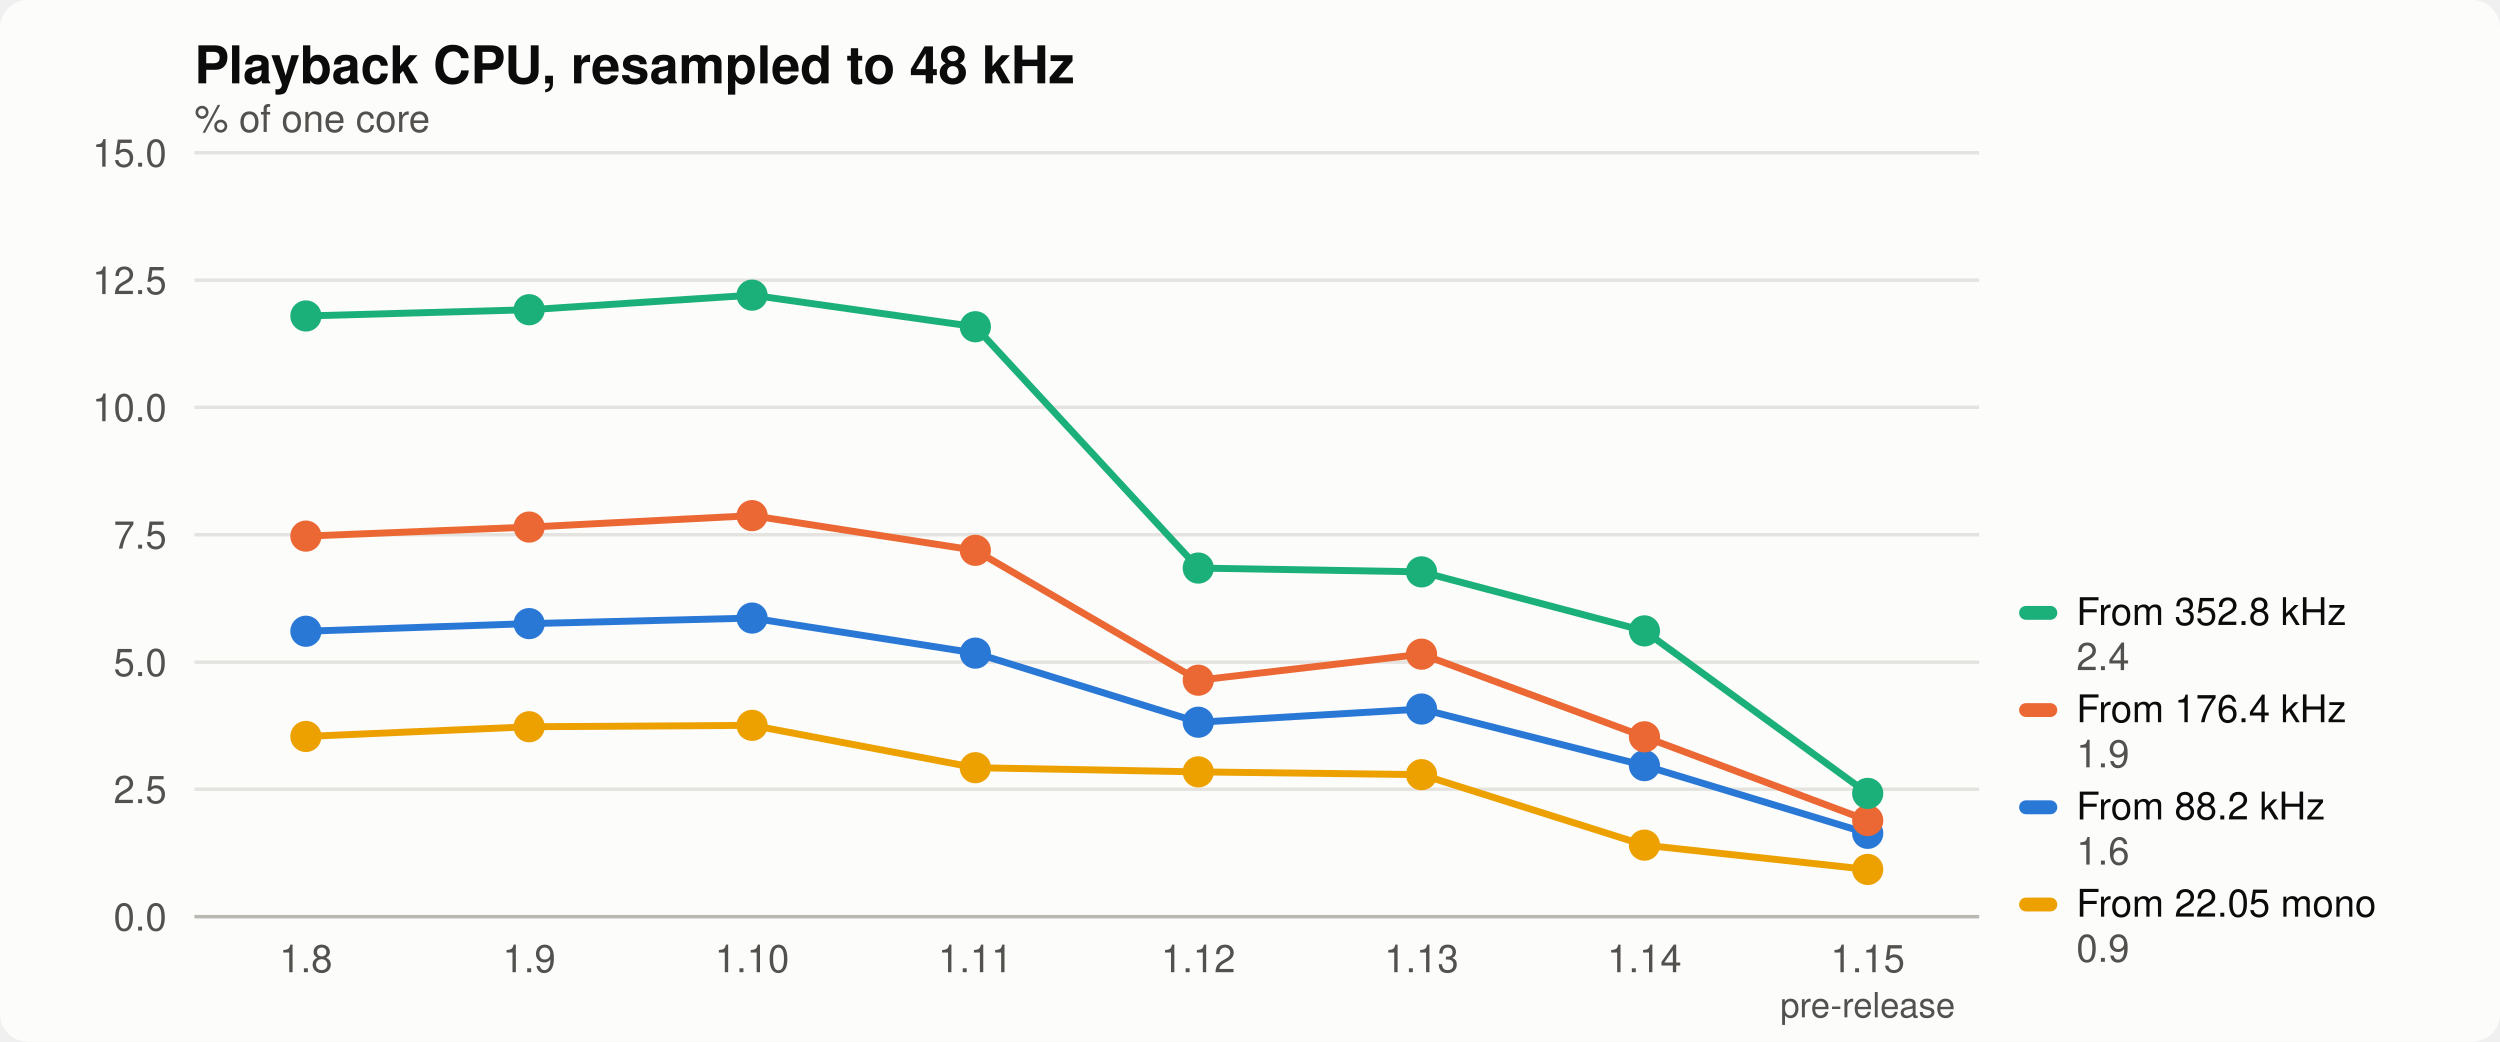
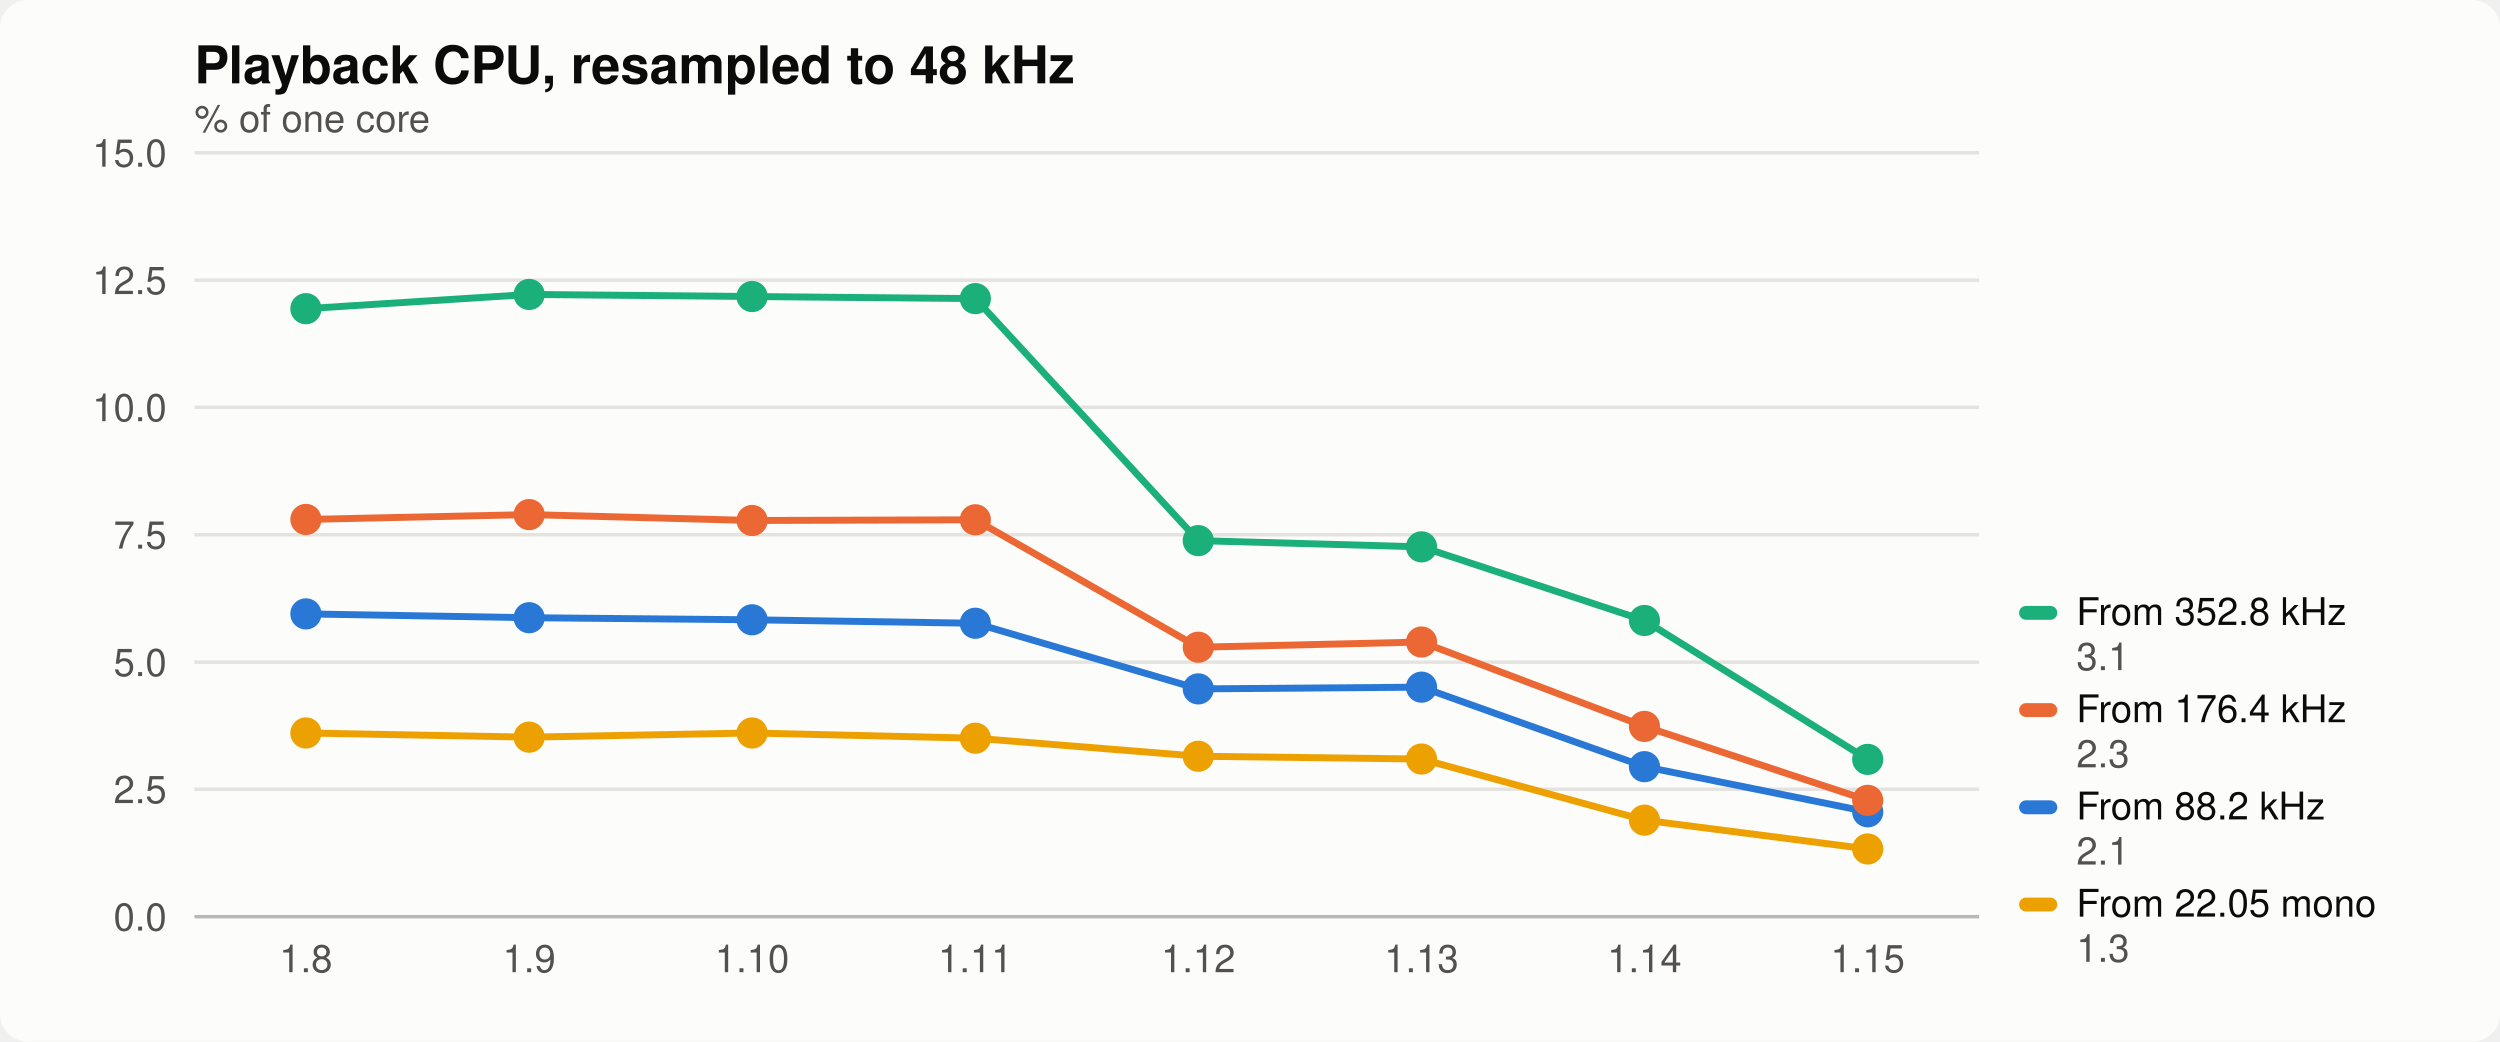
<svg xmlns="http://www.w3.org/2000/svg" viewBox="0 0 720 300" width="720" height="300" font-family="-apple-system,BlinkMacSystemFont,Segoe UI,Helvetica,Arial,sans-serif" role="img" aria-label="Playback CPU, resampled to 48 kHz">
  <style>.bg{fill:#fcfcfb}.t{fill:#0b0b0b}.m{fill:#52514e}.g{stroke:#e4e3df}.a{stroke:#b9b8b2}.s0{stroke:#2a78d6;fill:#2a78d6}.s1{stroke:#eb6834;fill:#eb6834}.s2{stroke:#1baf7a;fill:#1baf7a}.s3{stroke:#eda100;fill:#eda100}@media (prefers-color-scheme:dark){.bg{fill:#1a1a19}.t{fill:#ffffff}.m{fill:#c3c2b7}.g{stroke:#2f2f2d}.a{stroke:#555550}.s0{stroke:#3987e5;fill:#3987e5}.s1{stroke:#d95926;fill:#d95926}.s2{stroke:#199e70;fill:#199e70}.s3{stroke:#c98500;fill:#c98500}}.l{fill:none;stroke-width:2;stroke-linejoin:round;stroke-linecap:round}</style>
  <rect class="bg" width="720" height="300" rx="8" />
  <text class="t" x="56" y="24" font-size="15" font-weight="600">Playback CPU, resampled to 48 kHz</text>
  <text class="m" x="56" y="38" font-size="11">% of one core</text>
  <line class="a" x1="56" x2="570" y1="264.0" y2="264.0" />
  <text class="m" x="48" y="268.0" font-size="11" text-anchor="end">0.0</text>
  <line class="g" x1="56" x2="570" y1="227.3" y2="227.3" />
  <text class="m" x="48" y="231.3" font-size="11" text-anchor="end">2.5</text>
  <line class="g" x1="56" x2="570" y1="190.7" y2="190.7" />
  <text class="m" x="48" y="194.7" font-size="11" text-anchor="end">5.0</text>
  <line class="g" x1="56" x2="570" y1="154.0" y2="154.0" />
  <text class="m" x="48" y="158.0" font-size="11" text-anchor="end">7.5</text>
  <line class="g" x1="56" x2="570" y1="117.3" y2="117.3" />
  <text class="m" x="48" y="121.3" font-size="11" text-anchor="end">10.0</text>
  <line class="g" x1="56" x2="570" y1="80.7" y2="80.7" />
  <text class="m" x="48" y="84.7" font-size="11" text-anchor="end">12.5</text>
  <line class="g" x1="56" x2="570" y1="44.0" y2="44.0" />
  <text class="m" x="48" y="48.0" font-size="11" text-anchor="end">15.0</text>
  <text class="m" x="88.1" y="280" font-size="11" text-anchor="middle">1.8</text>
  <text class="m" x="152.4" y="280" font-size="11" text-anchor="middle">1.9</text>
  <text class="m" x="216.6" y="280" font-size="11" text-anchor="middle">1.10</text>
  <text class="m" x="280.9" y="280" font-size="11" text-anchor="middle">1.11</text>
  <text class="m" x="345.1" y="280" font-size="11" text-anchor="middle">1.12</text>
  <text class="m" x="409.4" y="280" font-size="11" text-anchor="middle">1.13</text>
  <text class="m" x="473.6" y="280" font-size="11" text-anchor="middle">1.14</text>
  <text class="m" x="537.9" y="280" font-size="11" text-anchor="middle">1.15</text>
-   <text class="m" x="537.9" y="293" font-size="10" text-anchor="middle">pre-release</text>
-   <path class="l s0" d="M88.1,181.8 L152.4,179.6 L216.6,178.0 L280.9,188.1 L345.1,208.0 L409.4,204.2 L473.6,220.5 L537.9,240.0" />
-   <circle class="s0" cx="88.1" cy="181.8" r="4" stroke="none" />
-   <circle class="s0" cx="152.4" cy="179.6" r="4" stroke="none" />
-   <circle class="s0" cx="216.6" cy="178.0" r="4" stroke="none" />
-   <circle class="s0" cx="280.9" cy="188.1" r="4" stroke="none" />
-   <circle class="s0" cx="345.1" cy="208.0" r="4" stroke="none" />
-   <circle class="s0" cx="409.4" cy="204.2" r="4" stroke="none" />
-   <circle class="s0" cx="473.6" cy="220.5" r="4" stroke="none" />
-   <circle class="s0" cx="537.9" cy="240.0" r="4" stroke="none" />
-   <path class="l s1" d="M88.1,154.4 L152.4,151.8 L216.6,148.5 L280.9,158.5 L345.1,195.9 L409.4,188.4 L473.6,212.2 L537.9,236.3" />
-   <circle class="s1" cx="88.1" cy="154.4" r="4" stroke="none" />
-   <circle class="s1" cx="152.4" cy="151.8" r="4" stroke="none" />
-   <circle class="s1" cx="216.6" cy="148.5" r="4" stroke="none" />
-   <circle class="s1" cx="280.9" cy="158.5" r="4" stroke="none" />
-   <circle class="s1" cx="345.1" cy="195.9" r="4" stroke="none" />
-   <circle class="s1" cx="409.4" cy="188.4" r="4" stroke="none" />
-   <circle class="s1" cx="473.6" cy="212.2" r="4" stroke="none" />
-   <circle class="s1" cx="537.9" cy="236.3" r="4" stroke="none" />
-   <path class="l s2" d="M88.1,91.0 L152.4,89.2 L216.6,85.0 L280.9,94.1 L345.1,163.6 L409.4,164.7 L473.6,181.7 L537.9,228.5" />
-   <circle class="s2" cx="88.1" cy="91.0" r="4" stroke="none" />
-   <circle class="s2" cx="152.4" cy="89.2" r="4" stroke="none" />
-   <circle class="s2" cx="216.6" cy="85.0" r="4" stroke="none" />
-   <circle class="s2" cx="280.9" cy="94.1" r="4" stroke="none" />
-   <circle class="s2" cx="345.1" cy="163.6" r="4" stroke="none" />
-   <circle class="s2" cx="409.4" cy="164.7" r="4" stroke="none" />
-   <circle class="s2" cx="473.6" cy="181.7" r="4" stroke="none" />
-   <circle class="s2" cx="537.9" cy="228.5" r="4" stroke="none" />
-   <path class="l s3" d="M88.1,212.1 L152.4,209.3 L216.6,208.9 L280.9,221.1 L345.1,222.3 L409.4,223.1 L473.6,243.4 L537.9,250.4" />
-   <circle class="s3" cx="88.1" cy="212.1" r="4" stroke="none" />
-   <circle class="s3" cx="152.4" cy="209.3" r="4" stroke="none" />
-   <circle class="s3" cx="216.6" cy="208.9" r="4" stroke="none" />
-   <circle class="s3" cx="280.9" cy="221.1" r="4" stroke="none" />
-   <circle class="s3" cx="345.1" cy="222.3" r="4" stroke="none" />
-   <circle class="s3" cx="409.4" cy="223.1" r="4" stroke="none" />
-   <circle class="s3" cx="473.6" cy="243.4" r="4" stroke="none" />
-   <circle class="s3" cx="537.9" cy="250.4" r="4" stroke="none" />
+   <path class="l s0" d="M88.1,176.8 L152.4,177.9 L216.6,178.5 L280.9,179.5 L345.1,198.4 L409.4,197.9 L473.6,220.8 L537.9,233.8" />
+   <circle class="s0" cx="88.1" cy="176.8" r="4" stroke="none" />
+   <circle class="s0" cx="152.4" cy="177.9" r="4" stroke="none" />
+   <circle class="s0" cx="216.6" cy="178.5" r="4" stroke="none" />
+   <circle class="s0" cx="280.9" cy="179.5" r="4" stroke="none" />
+   <circle class="s0" cx="345.1" cy="198.4" r="4" stroke="none" />
+   <circle class="s0" cx="409.4" cy="197.9" r="4" stroke="none" />
+   <circle class="s0" cx="473.6" cy="220.8" r="4" stroke="none" />
+   <circle class="s0" cx="537.9" cy="233.8" r="4" stroke="none" />
+   <path class="l s1" d="M88.1,149.6 L152.4,148.2 L216.6,149.9 L280.9,149.7 L345.1,186.4 L409.4,184.9 L473.6,209.2 L537.9,230.5" />
+   <circle class="s1" cx="88.1" cy="149.6" r="4" stroke="none" />
+   <circle class="s1" cx="152.4" cy="148.2" r="4" stroke="none" />
+   <circle class="s1" cx="216.6" cy="149.9" r="4" stroke="none" />
+   <circle class="s1" cx="280.9" cy="149.7" r="4" stroke="none" />
+   <circle class="s1" cx="345.1" cy="186.4" r="4" stroke="none" />
+   <circle class="s1" cx="409.4" cy="184.9" r="4" stroke="none" />
+   <circle class="s1" cx="473.6" cy="209.2" r="4" stroke="none" />
+   <circle class="s1" cx="537.9" cy="230.5" r="4" stroke="none" />
+   <path class="l s2" d="M88.1,88.9 L152.4,84.8 L216.6,85.4 L280.9,86.0 L345.1,155.7 L409.4,157.5 L473.6,178.7 L537.9,218.7" />
+   <circle class="s2" cx="88.1" cy="88.9" r="4" stroke="none" />
+   <circle class="s2" cx="152.4" cy="84.8" r="4" stroke="none" />
+   <circle class="s2" cx="216.6" cy="85.4" r="4" stroke="none" />
+   <circle class="s2" cx="280.9" cy="86.0" r="4" stroke="none" />
+   <circle class="s2" cx="345.1" cy="155.7" r="4" stroke="none" />
+   <circle class="s2" cx="409.4" cy="157.5" r="4" stroke="none" />
+   <circle class="s2" cx="473.6" cy="178.7" r="4" stroke="none" />
+   <circle class="s2" cx="537.9" cy="218.7" r="4" stroke="none" />
+   <path class="l s3" d="M88.1,211.1 L152.4,212.3 L216.6,211.1 L280.9,212.6 L345.1,217.8 L409.4,218.6 L473.6,236.2 L537.9,244.5" />
+   <circle class="s3" cx="88.1" cy="211.1" r="4" stroke="none" />
+   <circle class="s3" cx="152.4" cy="212.3" r="4" stroke="none" />
+   <circle class="s3" cx="216.6" cy="211.1" r="4" stroke="none" />
+   <circle class="s3" cx="280.9" cy="212.6" r="4" stroke="none" />
+   <circle class="s3" cx="345.1" cy="217.8" r="4" stroke="none" />
+   <circle class="s3" cx="409.4" cy="218.6" r="4" stroke="none" />
+   <circle class="s3" cx="473.6" cy="236.2" r="4" stroke="none" />
+   <circle class="s3" cx="537.9" cy="244.5" r="4" stroke="none" />
  <rect class="s2" x="582" y="175.0" width="10" height="3" rx="1.5" stroke="none" />
  <text class="t" x="598" y="180.0" font-size="11">From 352.8 kHz</text>
-   <text class="m" x="598" y="193.0" font-size="11">2.4</text>
+   <text class="m" x="598" y="193.0" font-size="11">3.1</text>
  <rect class="s1" x="582" y="203.0" width="10" height="3" rx="1.5" stroke="none" />
  <text class="t" x="598" y="208.0" font-size="11">From 176.4 kHz</text>
-   <text class="m" x="598" y="221.0" font-size="11">1.9</text>
+   <text class="m" x="598" y="221.0" font-size="11">2.3</text>
  <rect class="s0" x="582" y="231.0" width="10" height="3" rx="1.5" stroke="none" />
  <text class="t" x="598" y="236.0" font-size="11">From 88.2 kHz</text>
-   <text class="m" x="598" y="249.0" font-size="11">1.6</text>
+   <text class="m" x="598" y="249.0" font-size="11">2.1</text>
  <rect class="s3" x="582" y="259.0" width="10" height="3" rx="1.5" stroke="none" />
  <text class="t" x="598" y="264.0" font-size="11">From 22.05 mono</text>
-   <text class="m" x="598" y="277.0" font-size="11">0.9</text>
+   <text class="m" x="598" y="277.0" font-size="11">1.3</text>
</svg>
